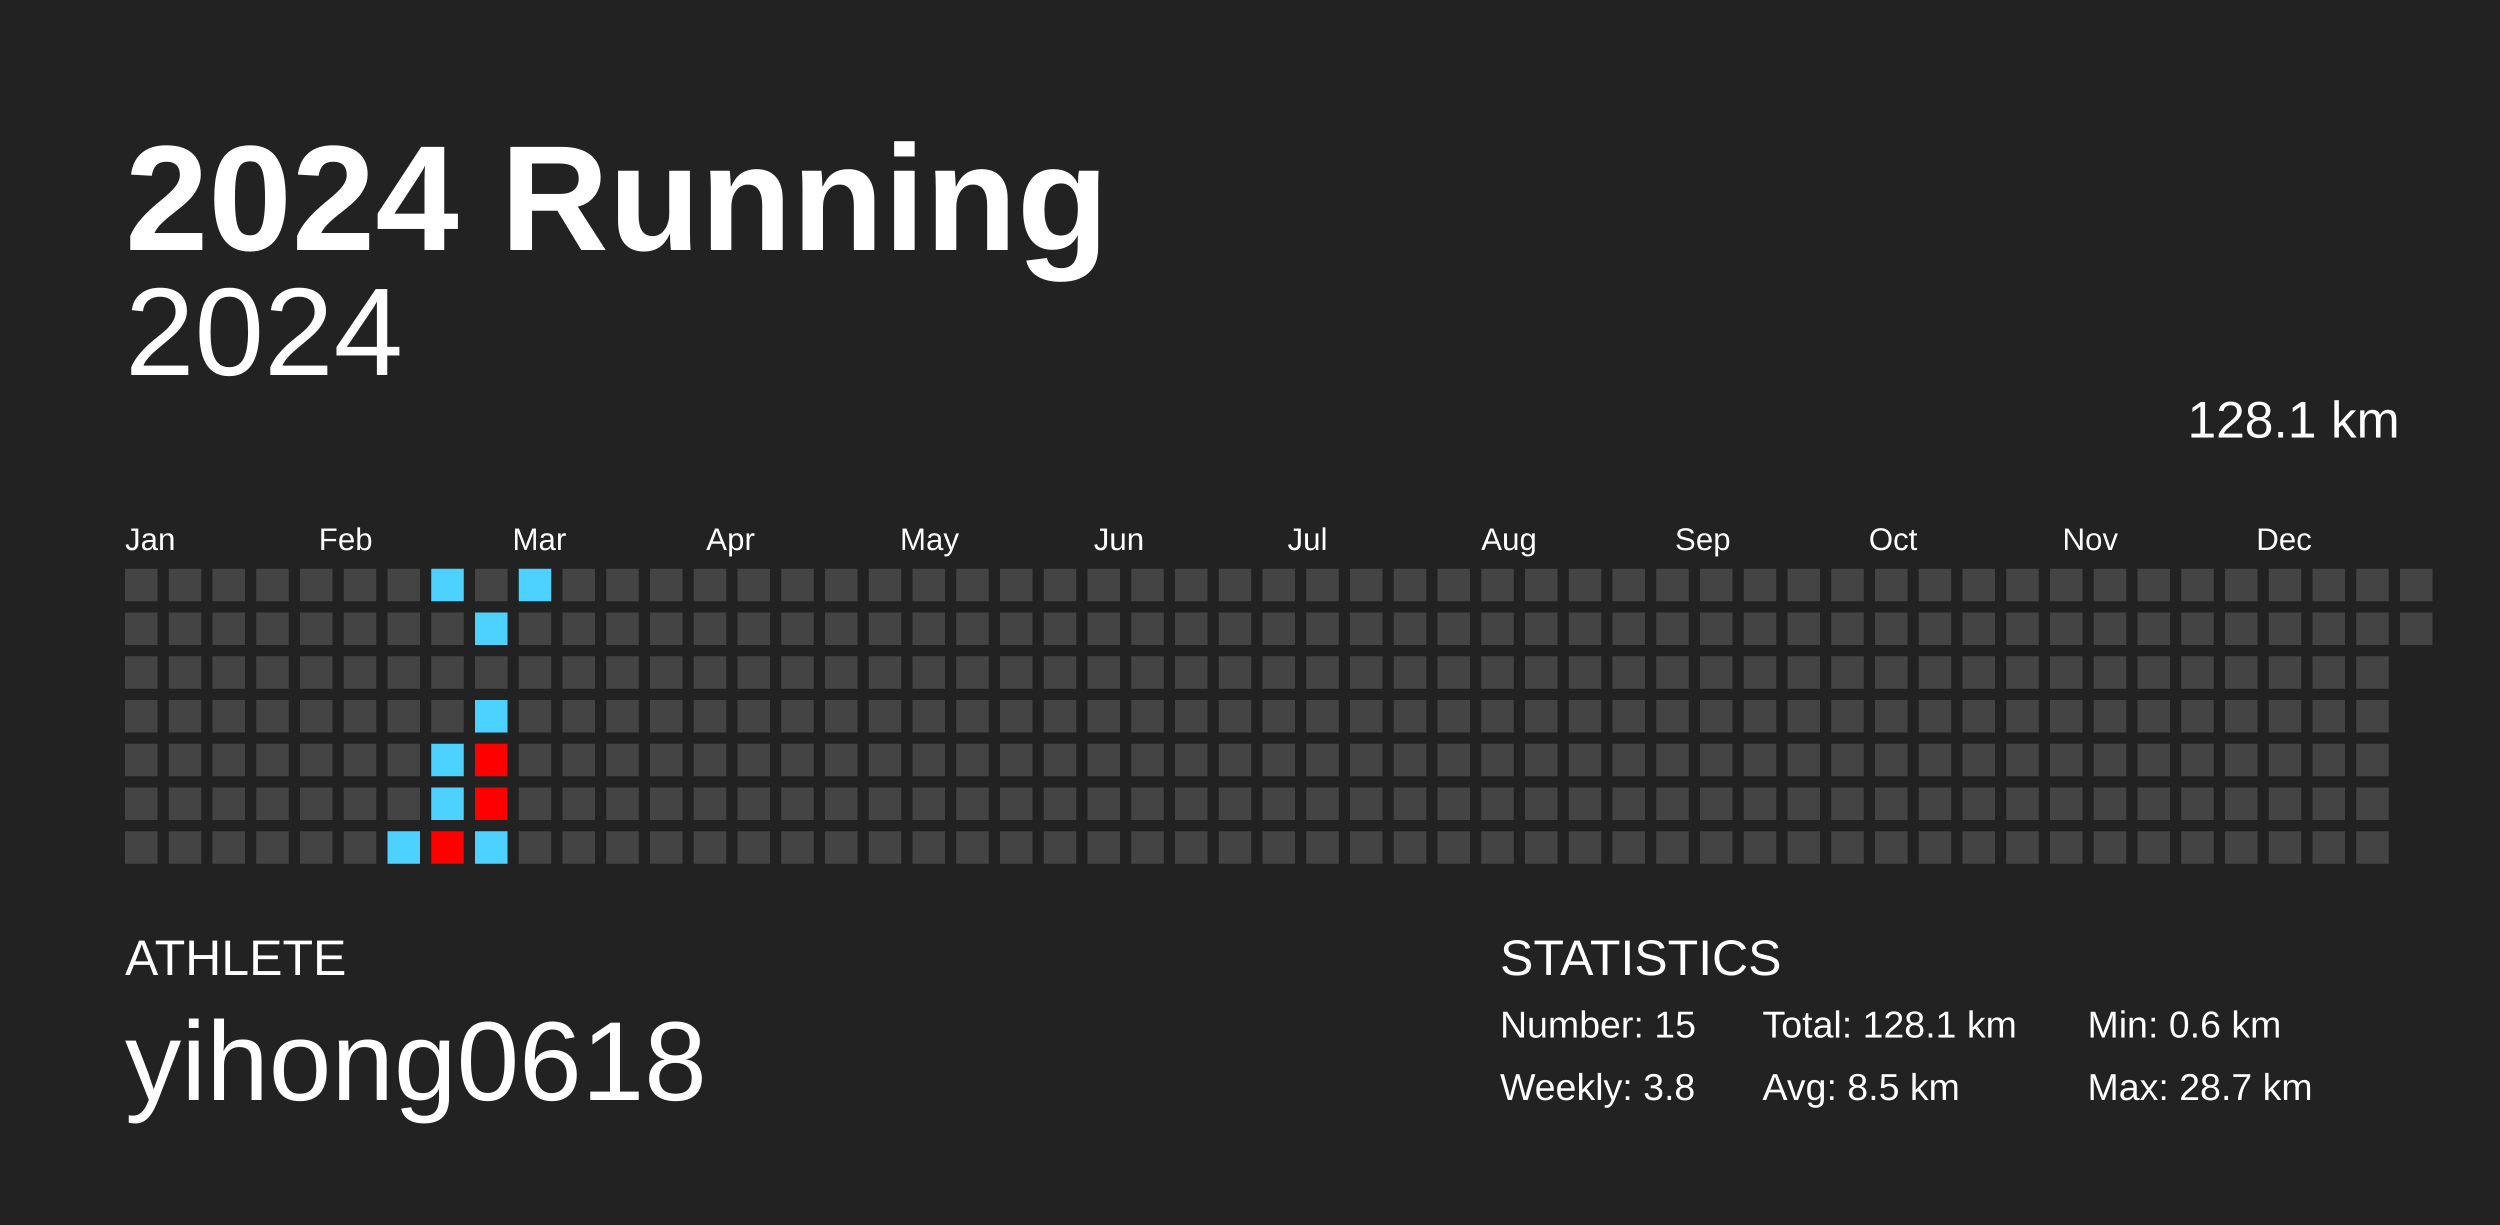
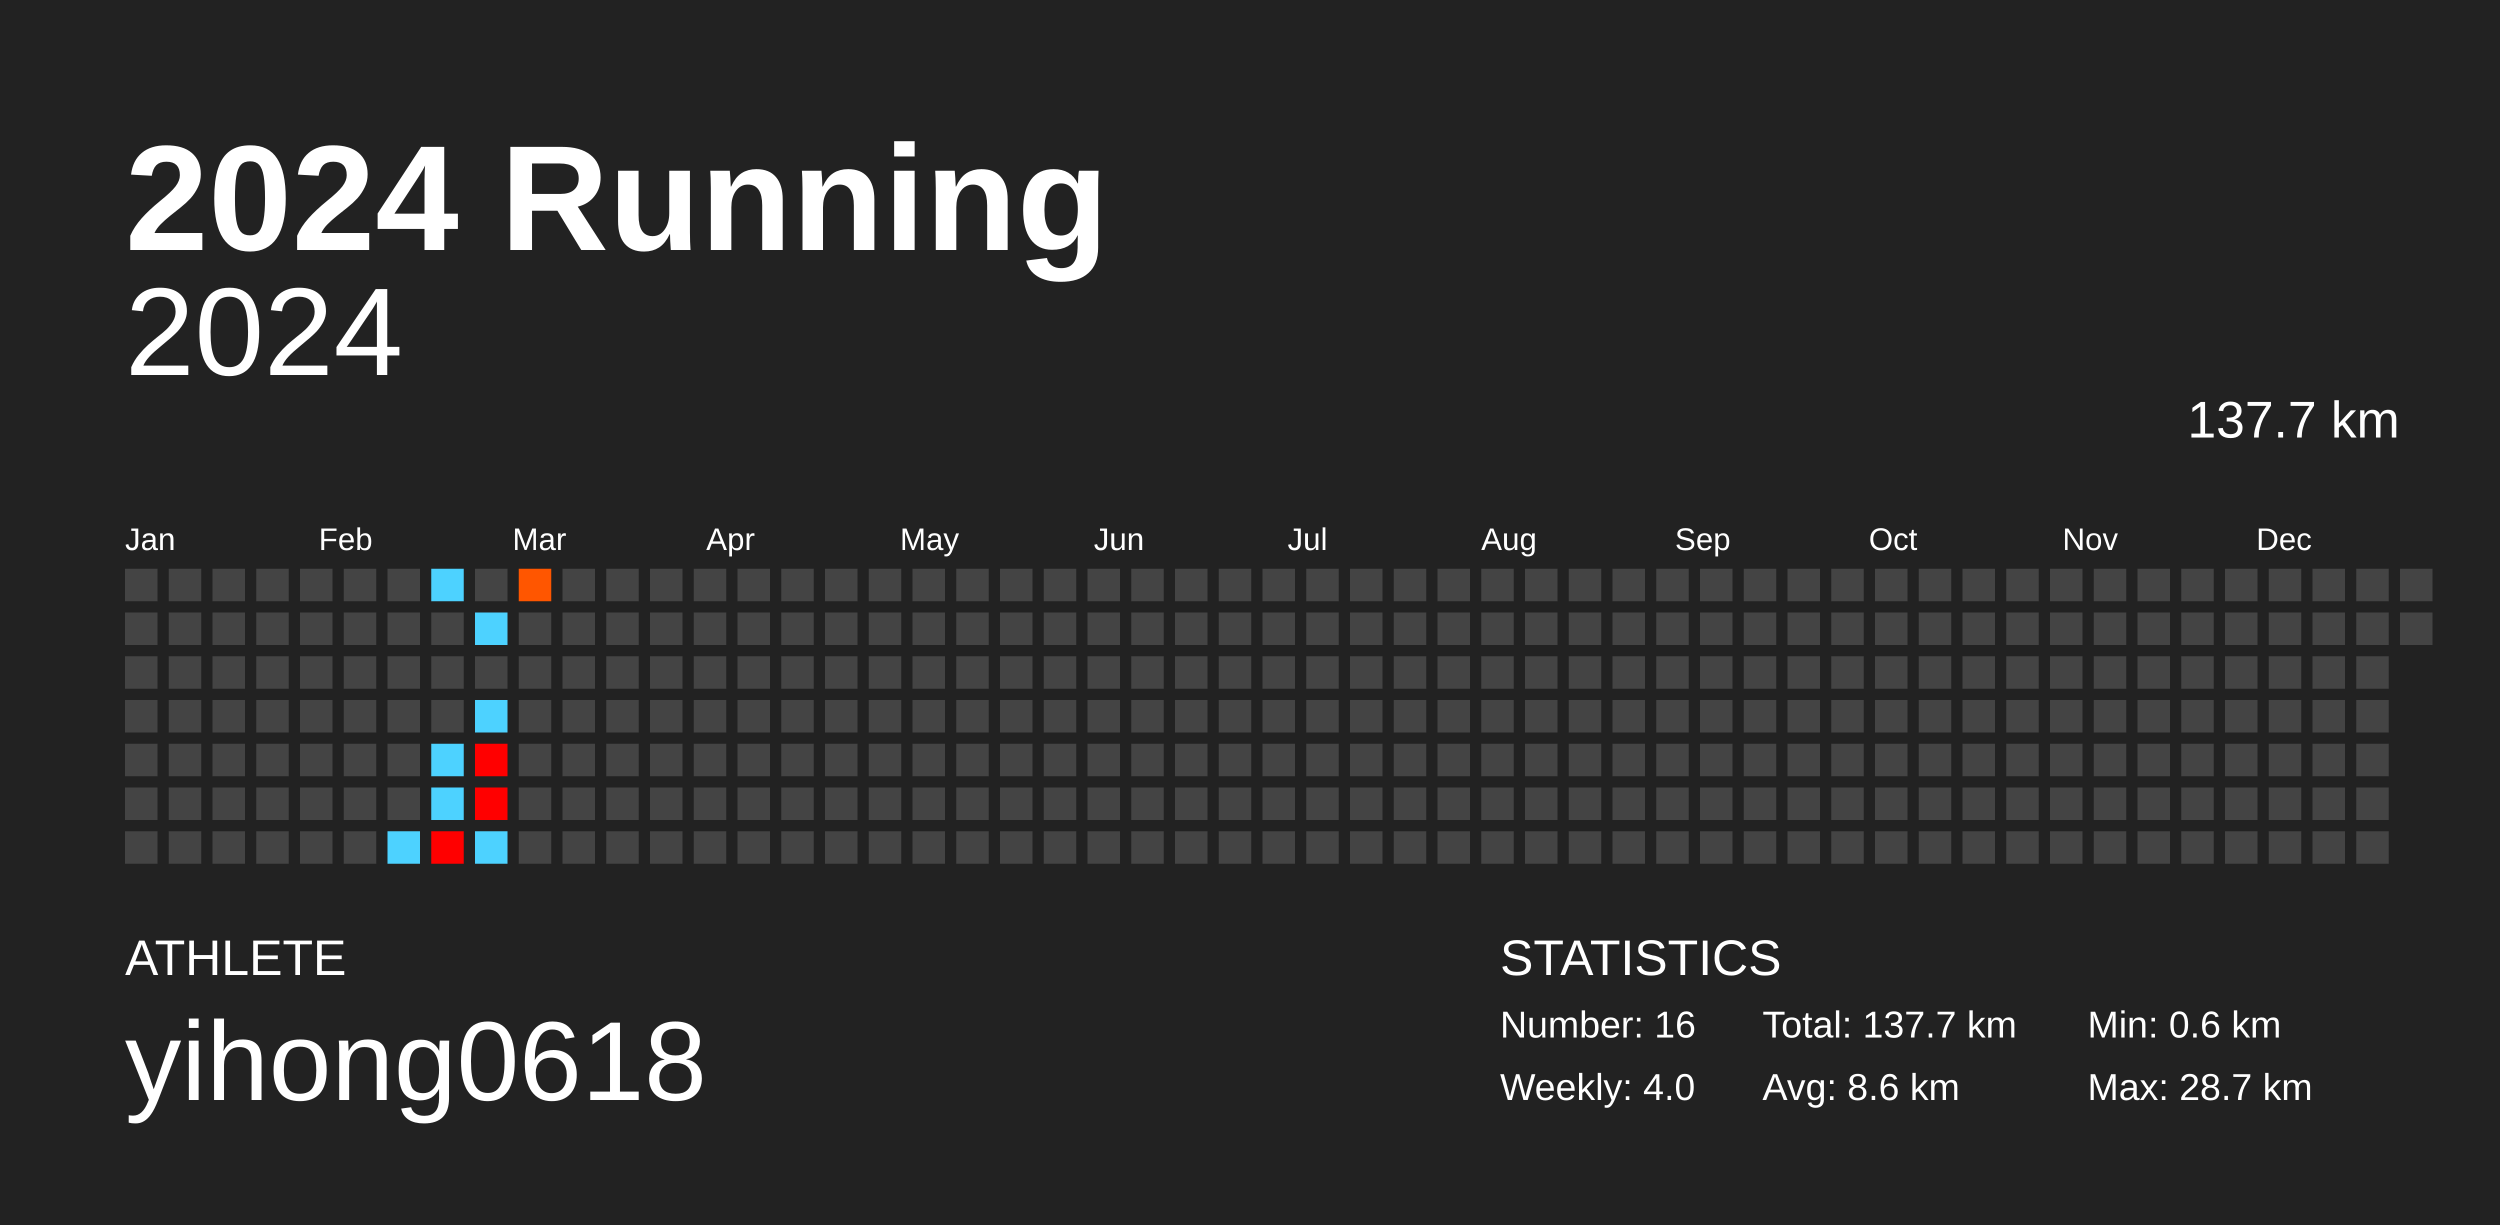
<svg xmlns="http://www.w3.org/2000/svg" baseProfile="full" height="98mm" version="1.1" viewBox="0,0,200,98" width="200mm">
  <defs />
  <rect fill="#222222" height="98" width="200" x="0" y="0" />
  <text fill="#FFFFFF" style="font-size:12px; font-family:Arial; font-weight:bold;" x="10" y="20">2024 Running</text>
  <text fill="#FFFFFF" style="font-size:4px; font-family:Arial" x="10" y="78">ATHLETE</text>
  <text fill="#FFFFFF" style="font-size:9px; font-family:Arial" x="10" y="88">yihong0618</text>
  <text fill="#FFFFFF" style="font-size:4px; font-family:Arial" x="120" y="78">STATISTICS</text>
-   <text fill="#FFFFFF" style="font-size:3px; font-family:Arial" x="120" y="83">Number: 15</text>
-   <text fill="#FFFFFF" style="font-size:3px; font-family:Arial" x="120" y="88">Weekly: 3.8</text>
-   <text fill="#FFFFFF" style="font-size:3px; font-family:Arial" x="141" y="83">Total: 128.1 km</text>
-   <text fill="#FFFFFF" style="font-size:3px; font-family:Arial" x="141" y="88">Avg: 8.5 km</text>
+   <text fill="#FFFFFF" style="font-size:3px; font-family:Arial" x="120" y="83">Number: 16</text>
+   <text fill="#FFFFFF" style="font-size:3px; font-family:Arial" x="120" y="88">Weekly: 4.0</text>
+   <text fill="#FFFFFF" style="font-size:3px; font-family:Arial" x="141" y="83">Total: 137.7 km</text>
+   <text fill="#FFFFFF" style="font-size:3px; font-family:Arial" x="141" y="88">Avg: 8.6 km</text>
  <text fill="#FFFFFF" style="font-size:3px; font-family:Arial" x="167" y="83">Min: 0.6 km</text>
  <text fill="#FFFFFF" style="font-size:3px; font-family:Arial" x="167" y="88">Max: 28.7 km</text>
  <text alignment-baseline="hanging" fill="#FFFFFF" style="font-size:10.0px; font-family:Arial;" x="10" y="30">2024</text>
-   <text alignment-baseline="hanging" fill="#FFFFFF" style="font-size:4.125px; font-family:Arial;" x="175" y="35">128.1 km</text>
+   <text alignment-baseline="hanging" fill="#FFFFFF" style="font-size:4.125px; font-family:Arial;" x="175" y="35">137.7 km</text>
  <text fill="#FFFFFF" style="font-size:2.5px; font-family:Arial" x="10.0" y="44">Jan</text>
  <text fill="#FFFFFF" style="font-size:2.5px; font-family:Arial" x="25.5" y="44">Feb</text>
  <text fill="#FFFFFF" style="font-size:2.5px; font-family:Arial" x="41.0" y="44">Mar</text>
  <text fill="#FFFFFF" style="font-size:2.5px; font-family:Arial" x="56.5" y="44">Apr</text>
  <text fill="#FFFFFF" style="font-size:2.5px; font-family:Arial" x="72.0" y="44">May</text>
  <text fill="#FFFFFF" style="font-size:2.5px; font-family:Arial" x="87.5" y="44">Jun</text>
  <text fill="#FFFFFF" style="font-size:2.5px; font-family:Arial" x="103.0" y="44">Jul</text>
  <text fill="#FFFFFF" style="font-size:2.5px; font-family:Arial" x="118.5" y="44">Aug</text>
  <text fill="#FFFFFF" style="font-size:2.5px; font-family:Arial" x="134.0" y="44">Sep</text>
  <text fill="#FFFFFF" style="font-size:2.5px; font-family:Arial" x="149.5" y="44">Oct</text>
  <text fill="#FFFFFF" style="font-size:2.5px; font-family:Arial" x="165.0" y="44">Nov</text>
  <text fill="#FFFFFF" style="font-size:2.5px; font-family:Arial" x="180.5" y="44">Dec</text>
  <rect fill="#444444" height="2.6" width="2.6" x="10.0" y="45.5" />
  <rect fill="#444444" height="2.6" width="2.6" x="10.0" y="49.0" />
  <rect fill="#444444" height="2.6" width="2.6" x="10.0" y="52.5" />
  <rect fill="#444444" height="2.6" width="2.6" x="10.0" y="56.0" />
  <rect fill="#444444" height="2.6" width="2.6" x="10.0" y="59.5" />
  <rect fill="#444444" height="2.6" width="2.6" x="10.0" y="63.0" />
  <rect fill="#444444" height="2.6" width="2.6" x="10.0" y="66.5" />
  <rect fill="#444444" height="2.6" width="2.6" x="13.5" y="45.5" />
  <rect fill="#444444" height="2.6" width="2.6" x="13.5" y="49.0" />
  <rect fill="#444444" height="2.6" width="2.6" x="13.5" y="52.5" />
  <rect fill="#444444" height="2.6" width="2.6" x="13.5" y="56.0" />
  <rect fill="#444444" height="2.6" width="2.6" x="13.5" y="59.5" />
  <rect fill="#444444" height="2.6" width="2.6" x="13.5" y="63.0" />
  <rect fill="#444444" height="2.6" width="2.6" x="13.5" y="66.5" />
  <rect fill="#444444" height="2.6" width="2.6" x="17.0" y="45.5" />
  <rect fill="#444444" height="2.6" width="2.6" x="17.0" y="49.0" />
  <rect fill="#444444" height="2.6" width="2.6" x="17.0" y="52.5" />
  <rect fill="#444444" height="2.6" width="2.6" x="17.0" y="56.0" />
  <rect fill="#444444" height="2.6" width="2.6" x="17.0" y="59.5" />
  <rect fill="#444444" height="2.6" width="2.6" x="17.0" y="63.0" />
  <rect fill="#444444" height="2.6" width="2.6" x="17.0" y="66.5" />
  <rect fill="#444444" height="2.6" width="2.6" x="20.5" y="45.5" />
  <rect fill="#444444" height="2.6" width="2.6" x="20.5" y="49.0" />
  <rect fill="#444444" height="2.6" width="2.6" x="20.5" y="52.5" />
  <rect fill="#444444" height="2.6" width="2.6" x="20.5" y="56.0" />
  <rect fill="#444444" height="2.6" width="2.6" x="20.5" y="59.5" />
  <rect fill="#444444" height="2.6" width="2.6" x="20.5" y="63.0" />
  <rect fill="#444444" height="2.6" width="2.6" x="20.5" y="66.5" />
  <rect fill="#444444" height="2.6" width="2.6" x="24.0" y="45.5" />
  <rect fill="#444444" height="2.6" width="2.6" x="24.0" y="49.0" />
  <rect fill="#444444" height="2.6" width="2.6" x="24.0" y="52.5" />
  <rect fill="#444444" height="2.6" width="2.6" x="24.0" y="56.0" />
  <rect fill="#444444" height="2.6" width="2.6" x="24.0" y="59.5" />
  <rect fill="#444444" height="2.6" width="2.6" x="24.0" y="63.0" />
  <rect fill="#444444" height="2.6" width="2.6" x="24.0" y="66.5" />
  <rect fill="#444444" height="2.6" width="2.6" x="27.5" y="45.5" />
  <rect fill="#444444" height="2.6" width="2.6" x="27.5" y="49.0" />
  <rect fill="#444444" height="2.6" width="2.6" x="27.5" y="52.5" />
  <rect fill="#444444" height="2.6" width="2.6" x="27.5" y="56.0" />
  <rect fill="#444444" height="2.6" width="2.6" x="27.5" y="59.5" />
  <rect fill="#444444" height="2.6" width="2.6" x="27.5" y="63.0" />
  <rect fill="#444444" height="2.6" width="2.6" x="27.5" y="66.5" />
  <rect fill="#444444" height="2.6" width="2.6" x="31.0" y="45.5" />
  <rect fill="#444444" height="2.6" width="2.6" x="31.0" y="49.0" />
  <rect fill="#444444" height="2.6" width="2.6" x="31.0" y="52.5" />
  <rect fill="#444444" height="2.6" width="2.6" x="31.0" y="56.0" />
  <rect fill="#444444" height="2.6" width="2.6" x="31.0" y="59.5" />
  <rect fill="#444444" height="2.6" width="2.6" x="31.0" y="63.0" />
  <rect fill="#4dd2ff" height="2.6" width="2.6" x="31.0" y="66.5" />
  <rect fill="#4dd2ff" height="2.6" width="2.6" x="34.5" y="45.5" />
  <rect fill="#444444" height="2.6" width="2.6" x="34.5" y="49.0" />
  <rect fill="#444444" height="2.6" width="2.6" x="34.5" y="52.5" />
  <rect fill="#444444" height="2.6" width="2.6" x="34.5" y="56.0" />
  <rect fill="#4dd2ff" height="2.6" width="2.6" x="34.5" y="59.5" />
  <rect fill="#4dd2ff" height="2.6" width="2.6" x="34.5" y="63.0" />
  <rect fill="red" height="2.6" width="2.6" x="34.5" y="66.5" />
  <rect fill="#444444" height="2.6" width="2.6" x="38.0" y="45.5" />
  <rect fill="#4dd2ff" height="2.6" width="2.6" x="38.0" y="49.0" />
  <rect fill="#444444" height="2.6" width="2.6" x="38.0" y="52.5" />
  <rect fill="#4dd2ff" height="2.6" width="2.6" x="38.0" y="56.0" />
  <rect fill="red" height="2.6" width="2.6" x="38.0" y="59.5" />
  <rect fill="red" height="2.6" width="2.6" x="38.0" y="63.0" />
  <rect fill="#4dd2ff" height="2.6" width="2.6" x="38.0" y="66.5" />
-   <rect fill="#4dd2ff" height="2.6" width="2.6" x="41.5" y="45.5" />
+   <rect fill="#ff5600" height="2.6" width="2.6" x="41.5" y="45.5" />
  <rect fill="#444444" height="2.6" width="2.6" x="41.5" y="49.0" />
  <rect fill="#444444" height="2.6" width="2.6" x="41.5" y="52.5" />
  <rect fill="#444444" height="2.6" width="2.6" x="41.5" y="56.0" />
  <rect fill="#444444" height="2.6" width="2.6" x="41.5" y="59.5" />
  <rect fill="#444444" height="2.6" width="2.6" x="41.5" y="63.0" />
  <rect fill="#444444" height="2.6" width="2.6" x="41.5" y="66.5" />
  <rect fill="#444444" height="2.6" width="2.6" x="45.0" y="45.5" />
  <rect fill="#444444" height="2.6" width="2.6" x="45.0" y="49.0" />
  <rect fill="#444444" height="2.6" width="2.6" x="45.0" y="52.5" />
  <rect fill="#444444" height="2.6" width="2.6" x="45.0" y="56.0" />
  <rect fill="#444444" height="2.6" width="2.6" x="45.0" y="59.5" />
  <rect fill="#444444" height="2.6" width="2.6" x="45.0" y="63.0" />
  <rect fill="#444444" height="2.6" width="2.6" x="45.0" y="66.5" />
  <rect fill="#444444" height="2.6" width="2.6" x="48.5" y="45.5" />
  <rect fill="#444444" height="2.6" width="2.6" x="48.5" y="49.0" />
  <rect fill="#444444" height="2.6" width="2.6" x="48.5" y="52.5" />
  <rect fill="#444444" height="2.6" width="2.6" x="48.5" y="56.0" />
  <rect fill="#444444" height="2.6" width="2.6" x="48.5" y="59.5" />
  <rect fill="#444444" height="2.6" width="2.6" x="48.5" y="63.0" />
  <rect fill="#444444" height="2.6" width="2.6" x="48.5" y="66.5" />
  <rect fill="#444444" height="2.6" width="2.6" x="52.0" y="45.5" />
  <rect fill="#444444" height="2.6" width="2.6" x="52.0" y="49.0" />
  <rect fill="#444444" height="2.6" width="2.6" x="52.0" y="52.5" />
  <rect fill="#444444" height="2.6" width="2.6" x="52.0" y="56.0" />
  <rect fill="#444444" height="2.6" width="2.6" x="52.0" y="59.5" />
  <rect fill="#444444" height="2.6" width="2.6" x="52.0" y="63.0" />
  <rect fill="#444444" height="2.6" width="2.6" x="52.0" y="66.5" />
  <rect fill="#444444" height="2.6" width="2.6" x="55.5" y="45.5" />
  <rect fill="#444444" height="2.6" width="2.6" x="55.5" y="49.0" />
  <rect fill="#444444" height="2.6" width="2.6" x="55.5" y="52.5" />
  <rect fill="#444444" height="2.6" width="2.6" x="55.5" y="56.0" />
  <rect fill="#444444" height="2.6" width="2.6" x="55.5" y="59.5" />
  <rect fill="#444444" height="2.6" width="2.6" x="55.5" y="63.0" />
  <rect fill="#444444" height="2.6" width="2.6" x="55.5" y="66.5" />
  <rect fill="#444444" height="2.6" width="2.6" x="59.0" y="45.5" />
  <rect fill="#444444" height="2.6" width="2.6" x="59.0" y="49.0" />
  <rect fill="#444444" height="2.6" width="2.6" x="59.0" y="52.5" />
  <rect fill="#444444" height="2.6" width="2.6" x="59.0" y="56.0" />
  <rect fill="#444444" height="2.6" width="2.6" x="59.0" y="59.5" />
  <rect fill="#444444" height="2.6" width="2.6" x="59.0" y="63.0" />
  <rect fill="#444444" height="2.6" width="2.6" x="59.0" y="66.5" />
  <rect fill="#444444" height="2.6" width="2.6" x="62.5" y="45.5" />
  <rect fill="#444444" height="2.6" width="2.6" x="62.5" y="49.0" />
  <rect fill="#444444" height="2.6" width="2.6" x="62.5" y="52.5" />
  <rect fill="#444444" height="2.6" width="2.6" x="62.5" y="56.0" />
  <rect fill="#444444" height="2.6" width="2.6" x="62.5" y="59.5" />
  <rect fill="#444444" height="2.6" width="2.6" x="62.5" y="63.0" />
  <rect fill="#444444" height="2.6" width="2.6" x="62.5" y="66.5" />
  <rect fill="#444444" height="2.6" width="2.6" x="66.0" y="45.5" />
  <rect fill="#444444" height="2.6" width="2.6" x="66.0" y="49.0" />
  <rect fill="#444444" height="2.6" width="2.6" x="66.0" y="52.5" />
  <rect fill="#444444" height="2.6" width="2.6" x="66.0" y="56.0" />
  <rect fill="#444444" height="2.6" width="2.6" x="66.0" y="59.5" />
  <rect fill="#444444" height="2.6" width="2.6" x="66.0" y="63.0" />
  <rect fill="#444444" height="2.6" width="2.6" x="66.0" y="66.5" />
  <rect fill="#444444" height="2.6" width="2.6" x="69.5" y="45.5" />
  <rect fill="#444444" height="2.6" width="2.6" x="69.5" y="49.0" />
  <rect fill="#444444" height="2.6" width="2.6" x="69.5" y="52.5" />
  <rect fill="#444444" height="2.6" width="2.6" x="69.5" y="56.0" />
  <rect fill="#444444" height="2.6" width="2.6" x="69.5" y="59.5" />
  <rect fill="#444444" height="2.6" width="2.6" x="69.5" y="63.0" />
  <rect fill="#444444" height="2.6" width="2.6" x="69.5" y="66.5" />
  <rect fill="#444444" height="2.6" width="2.6" x="73.0" y="45.5" />
  <rect fill="#444444" height="2.6" width="2.6" x="73.0" y="49.0" />
  <rect fill="#444444" height="2.6" width="2.6" x="73.0" y="52.5" />
  <rect fill="#444444" height="2.6" width="2.6" x="73.0" y="56.0" />
  <rect fill="#444444" height="2.6" width="2.6" x="73.0" y="59.5" />
  <rect fill="#444444" height="2.6" width="2.6" x="73.0" y="63.0" />
  <rect fill="#444444" height="2.6" width="2.6" x="73.0" y="66.5" />
  <rect fill="#444444" height="2.6" width="2.6" x="76.5" y="45.5" />
  <rect fill="#444444" height="2.6" width="2.6" x="76.5" y="49.0" />
  <rect fill="#444444" height="2.6" width="2.6" x="76.5" y="52.5" />
  <rect fill="#444444" height="2.6" width="2.6" x="76.5" y="56.0" />
  <rect fill="#444444" height="2.6" width="2.6" x="76.5" y="59.5" />
  <rect fill="#444444" height="2.6" width="2.6" x="76.5" y="63.0" />
  <rect fill="#444444" height="2.6" width="2.6" x="76.5" y="66.5" />
  <rect fill="#444444" height="2.6" width="2.6" x="80.0" y="45.5" />
  <rect fill="#444444" height="2.6" width="2.6" x="80.0" y="49.0" />
  <rect fill="#444444" height="2.6" width="2.6" x="80.0" y="52.5" />
  <rect fill="#444444" height="2.6" width="2.6" x="80.0" y="56.0" />
  <rect fill="#444444" height="2.6" width="2.6" x="80.0" y="59.5" />
  <rect fill="#444444" height="2.6" width="2.6" x="80.0" y="63.0" />
  <rect fill="#444444" height="2.6" width="2.6" x="80.0" y="66.5" />
  <rect fill="#444444" height="2.6" width="2.6" x="83.5" y="45.5" />
  <rect fill="#444444" height="2.6" width="2.6" x="83.5" y="49.0" />
  <rect fill="#444444" height="2.6" width="2.6" x="83.5" y="52.5" />
  <rect fill="#444444" height="2.6" width="2.6" x="83.5" y="56.0" />
  <rect fill="#444444" height="2.6" width="2.6" x="83.5" y="59.5" />
  <rect fill="#444444" height="2.6" width="2.6" x="83.5" y="63.0" />
  <rect fill="#444444" height="2.6" width="2.6" x="83.5" y="66.5" />
  <rect fill="#444444" height="2.6" width="2.6" x="87.0" y="45.5" />
  <rect fill="#444444" height="2.6" width="2.6" x="87.0" y="49.0" />
  <rect fill="#444444" height="2.6" width="2.6" x="87.0" y="52.5" />
  <rect fill="#444444" height="2.6" width="2.6" x="87.0" y="56.0" />
  <rect fill="#444444" height="2.6" width="2.6" x="87.0" y="59.5" />
  <rect fill="#444444" height="2.6" width="2.6" x="87.0" y="63.0" />
  <rect fill="#444444" height="2.6" width="2.6" x="87.0" y="66.5" />
  <rect fill="#444444" height="2.6" width="2.6" x="90.5" y="45.5" />
  <rect fill="#444444" height="2.6" width="2.6" x="90.5" y="49.0" />
  <rect fill="#444444" height="2.6" width="2.6" x="90.5" y="52.5" />
  <rect fill="#444444" height="2.6" width="2.6" x="90.5" y="56.0" />
  <rect fill="#444444" height="2.6" width="2.6" x="90.5" y="59.5" />
  <rect fill="#444444" height="2.6" width="2.6" x="90.5" y="63.0" />
  <rect fill="#444444" height="2.6" width="2.6" x="90.5" y="66.5" />
  <rect fill="#444444" height="2.6" width="2.6" x="94.0" y="45.5" />
  <rect fill="#444444" height="2.6" width="2.6" x="94.0" y="49.0" />
  <rect fill="#444444" height="2.6" width="2.6" x="94.0" y="52.5" />
  <rect fill="#444444" height="2.6" width="2.6" x="94.0" y="56.0" />
  <rect fill="#444444" height="2.6" width="2.6" x="94.0" y="59.5" />
  <rect fill="#444444" height="2.6" width="2.6" x="94.0" y="63.0" />
  <rect fill="#444444" height="2.6" width="2.6" x="94.0" y="66.5" />
  <rect fill="#444444" height="2.6" width="2.6" x="97.5" y="45.5" />
  <rect fill="#444444" height="2.6" width="2.6" x="97.5" y="49.0" />
  <rect fill="#444444" height="2.6" width="2.6" x="97.5" y="52.5" />
  <rect fill="#444444" height="2.6" width="2.6" x="97.5" y="56.0" />
  <rect fill="#444444" height="2.6" width="2.6" x="97.5" y="59.5" />
  <rect fill="#444444" height="2.6" width="2.6" x="97.5" y="63.0" />
  <rect fill="#444444" height="2.6" width="2.6" x="97.5" y="66.5" />
  <rect fill="#444444" height="2.6" width="2.6" x="101.0" y="45.5" />
  <rect fill="#444444" height="2.6" width="2.6" x="101.0" y="49.0" />
  <rect fill="#444444" height="2.6" width="2.6" x="101.0" y="52.5" />
  <rect fill="#444444" height="2.6" width="2.6" x="101.0" y="56.0" />
  <rect fill="#444444" height="2.6" width="2.6" x="101.0" y="59.5" />
  <rect fill="#444444" height="2.6" width="2.6" x="101.0" y="63.0" />
  <rect fill="#444444" height="2.6" width="2.6" x="101.0" y="66.5" />
  <rect fill="#444444" height="2.6" width="2.6" x="104.5" y="45.5" />
  <rect fill="#444444" height="2.6" width="2.6" x="104.5" y="49.0" />
  <rect fill="#444444" height="2.6" width="2.6" x="104.5" y="52.5" />
  <rect fill="#444444" height="2.6" width="2.6" x="104.5" y="56.0" />
  <rect fill="#444444" height="2.6" width="2.6" x="104.5" y="59.5" />
  <rect fill="#444444" height="2.6" width="2.6" x="104.5" y="63.0" />
  <rect fill="#444444" height="2.6" width="2.6" x="104.5" y="66.5" />
  <rect fill="#444444" height="2.6" width="2.6" x="108.0" y="45.5" />
  <rect fill="#444444" height="2.6" width="2.6" x="108.0" y="49.0" />
  <rect fill="#444444" height="2.6" width="2.6" x="108.0" y="52.5" />
  <rect fill="#444444" height="2.6" width="2.6" x="108.0" y="56.0" />
  <rect fill="#444444" height="2.6" width="2.6" x="108.0" y="59.5" />
  <rect fill="#444444" height="2.6" width="2.6" x="108.0" y="63.0" />
  <rect fill="#444444" height="2.6" width="2.6" x="108.0" y="66.5" />
  <rect fill="#444444" height="2.6" width="2.6" x="111.5" y="45.5" />
  <rect fill="#444444" height="2.6" width="2.6" x="111.5" y="49.0" />
  <rect fill="#444444" height="2.6" width="2.6" x="111.5" y="52.5" />
  <rect fill="#444444" height="2.6" width="2.6" x="111.5" y="56.0" />
  <rect fill="#444444" height="2.6" width="2.6" x="111.5" y="59.5" />
  <rect fill="#444444" height="2.6" width="2.6" x="111.5" y="63.0" />
  <rect fill="#444444" height="2.6" width="2.6" x="111.5" y="66.5" />
  <rect fill="#444444" height="2.6" width="2.6" x="115.0" y="45.5" />
  <rect fill="#444444" height="2.6" width="2.6" x="115.0" y="49.0" />
  <rect fill="#444444" height="2.6" width="2.6" x="115.0" y="52.5" />
  <rect fill="#444444" height="2.6" width="2.6" x="115.0" y="56.0" />
  <rect fill="#444444" height="2.6" width="2.6" x="115.0" y="59.5" />
  <rect fill="#444444" height="2.6" width="2.6" x="115.0" y="63.0" />
  <rect fill="#444444" height="2.6" width="2.6" x="115.0" y="66.5" />
  <rect fill="#444444" height="2.6" width="2.6" x="118.5" y="45.5" />
  <rect fill="#444444" height="2.6" width="2.6" x="118.5" y="49.0" />
  <rect fill="#444444" height="2.6" width="2.6" x="118.5" y="52.5" />
  <rect fill="#444444" height="2.6" width="2.6" x="118.5" y="56.0" />
  <rect fill="#444444" height="2.6" width="2.6" x="118.5" y="59.5" />
  <rect fill="#444444" height="2.6" width="2.6" x="118.5" y="63.0" />
  <rect fill="#444444" height="2.6" width="2.6" x="118.5" y="66.5" />
  <rect fill="#444444" height="2.6" width="2.6" x="122.0" y="45.5" />
  <rect fill="#444444" height="2.6" width="2.6" x="122.0" y="49.0" />
  <rect fill="#444444" height="2.6" width="2.6" x="122.0" y="52.5" />
  <rect fill="#444444" height="2.6" width="2.6" x="122.0" y="56.0" />
  <rect fill="#444444" height="2.6" width="2.6" x="122.0" y="59.5" />
  <rect fill="#444444" height="2.6" width="2.6" x="122.0" y="63.0" />
  <rect fill="#444444" height="2.6" width="2.6" x="122.0" y="66.5" />
  <rect fill="#444444" height="2.6" width="2.6" x="125.5" y="45.5" />
  <rect fill="#444444" height="2.6" width="2.6" x="125.5" y="49.0" />
  <rect fill="#444444" height="2.6" width="2.6" x="125.5" y="52.5" />
  <rect fill="#444444" height="2.6" width="2.6" x="125.5" y="56.0" />
  <rect fill="#444444" height="2.6" width="2.6" x="125.5" y="59.5" />
  <rect fill="#444444" height="2.6" width="2.6" x="125.5" y="63.0" />
  <rect fill="#444444" height="2.6" width="2.6" x="125.5" y="66.5" />
  <rect fill="#444444" height="2.6" width="2.6" x="129.0" y="45.5" />
  <rect fill="#444444" height="2.6" width="2.6" x="129.0" y="49.0" />
  <rect fill="#444444" height="2.6" width="2.6" x="129.0" y="52.5" />
  <rect fill="#444444" height="2.6" width="2.6" x="129.0" y="56.0" />
  <rect fill="#444444" height="2.6" width="2.6" x="129.0" y="59.5" />
  <rect fill="#444444" height="2.6" width="2.6" x="129.0" y="63.0" />
  <rect fill="#444444" height="2.6" width="2.6" x="129.0" y="66.5" />
  <rect fill="#444444" height="2.6" width="2.6" x="132.5" y="45.5" />
  <rect fill="#444444" height="2.6" width="2.6" x="132.5" y="49.0" />
  <rect fill="#444444" height="2.6" width="2.6" x="132.5" y="52.5" />
  <rect fill="#444444" height="2.6" width="2.6" x="132.5" y="56.0" />
  <rect fill="#444444" height="2.6" width="2.6" x="132.5" y="59.5" />
  <rect fill="#444444" height="2.6" width="2.6" x="132.5" y="63.0" />
  <rect fill="#444444" height="2.6" width="2.6" x="132.5" y="66.5" />
  <rect fill="#444444" height="2.6" width="2.6" x="136.0" y="45.5" />
  <rect fill="#444444" height="2.6" width="2.6" x="136.0" y="49.0" />
  <rect fill="#444444" height="2.6" width="2.6" x="136.0" y="52.5" />
  <rect fill="#444444" height="2.6" width="2.6" x="136.0" y="56.0" />
  <rect fill="#444444" height="2.6" width="2.6" x="136.0" y="59.5" />
  <rect fill="#444444" height="2.6" width="2.6" x="136.0" y="63.0" />
  <rect fill="#444444" height="2.6" width="2.6" x="136.0" y="66.5" />
  <rect fill="#444444" height="2.6" width="2.6" x="139.5" y="45.5" />
  <rect fill="#444444" height="2.6" width="2.6" x="139.5" y="49.0" />
  <rect fill="#444444" height="2.6" width="2.6" x="139.5" y="52.5" />
  <rect fill="#444444" height="2.6" width="2.6" x="139.5" y="56.0" />
  <rect fill="#444444" height="2.6" width="2.6" x="139.5" y="59.5" />
  <rect fill="#444444" height="2.6" width="2.6" x="139.5" y="63.0" />
  <rect fill="#444444" height="2.6" width="2.6" x="139.5" y="66.5" />
  <rect fill="#444444" height="2.6" width="2.6" x="143.0" y="45.5" />
  <rect fill="#444444" height="2.6" width="2.6" x="143.0" y="49.0" />
  <rect fill="#444444" height="2.6" width="2.6" x="143.0" y="52.5" />
  <rect fill="#444444" height="2.6" width="2.6" x="143.0" y="56.0" />
  <rect fill="#444444" height="2.6" width="2.6" x="143.0" y="59.5" />
  <rect fill="#444444" height="2.6" width="2.6" x="143.0" y="63.0" />
  <rect fill="#444444" height="2.6" width="2.6" x="143.0" y="66.5" />
  <rect fill="#444444" height="2.6" width="2.6" x="146.5" y="45.5" />
  <rect fill="#444444" height="2.6" width="2.6" x="146.5" y="49.0" />
  <rect fill="#444444" height="2.6" width="2.6" x="146.5" y="52.5" />
  <rect fill="#444444" height="2.6" width="2.6" x="146.5" y="56.0" />
  <rect fill="#444444" height="2.6" width="2.6" x="146.5" y="59.5" />
  <rect fill="#444444" height="2.6" width="2.6" x="146.5" y="63.0" />
  <rect fill="#444444" height="2.6" width="2.6" x="146.5" y="66.5" />
  <rect fill="#444444" height="2.6" width="2.6" x="150.0" y="45.5" />
  <rect fill="#444444" height="2.6" width="2.6" x="150.0" y="49.0" />
  <rect fill="#444444" height="2.6" width="2.6" x="150.0" y="52.5" />
  <rect fill="#444444" height="2.6" width="2.6" x="150.0" y="56.0" />
  <rect fill="#444444" height="2.6" width="2.6" x="150.0" y="59.5" />
  <rect fill="#444444" height="2.6" width="2.6" x="150.0" y="63.0" />
  <rect fill="#444444" height="2.6" width="2.6" x="150.0" y="66.5" />
  <rect fill="#444444" height="2.6" width="2.6" x="153.5" y="45.5" />
  <rect fill="#444444" height="2.6" width="2.6" x="153.5" y="49.0" />
  <rect fill="#444444" height="2.6" width="2.6" x="153.5" y="52.5" />
  <rect fill="#444444" height="2.6" width="2.6" x="153.5" y="56.0" />
  <rect fill="#444444" height="2.6" width="2.6" x="153.5" y="59.5" />
  <rect fill="#444444" height="2.6" width="2.6" x="153.5" y="63.0" />
  <rect fill="#444444" height="2.6" width="2.6" x="153.5" y="66.5" />
  <rect fill="#444444" height="2.6" width="2.6" x="157.0" y="45.5" />
  <rect fill="#444444" height="2.6" width="2.6" x="157.0" y="49.0" />
  <rect fill="#444444" height="2.6" width="2.6" x="157.0" y="52.5" />
  <rect fill="#444444" height="2.6" width="2.6" x="157.0" y="56.0" />
  <rect fill="#444444" height="2.6" width="2.6" x="157.0" y="59.5" />
  <rect fill="#444444" height="2.6" width="2.6" x="157.0" y="63.0" />
  <rect fill="#444444" height="2.6" width="2.6" x="157.0" y="66.5" />
  <rect fill="#444444" height="2.6" width="2.6" x="160.5" y="45.5" />
  <rect fill="#444444" height="2.6" width="2.6" x="160.5" y="49.0" />
  <rect fill="#444444" height="2.6" width="2.6" x="160.5" y="52.5" />
  <rect fill="#444444" height="2.6" width="2.6" x="160.5" y="56.0" />
  <rect fill="#444444" height="2.6" width="2.6" x="160.5" y="59.5" />
  <rect fill="#444444" height="2.6" width="2.6" x="160.5" y="63.0" />
  <rect fill="#444444" height="2.6" width="2.6" x="160.5" y="66.5" />
  <rect fill="#444444" height="2.6" width="2.6" x="164.0" y="45.5" />
  <rect fill="#444444" height="2.6" width="2.6" x="164.0" y="49.0" />
  <rect fill="#444444" height="2.6" width="2.6" x="164.0" y="52.5" />
  <rect fill="#444444" height="2.6" width="2.6" x="164.0" y="56.0" />
  <rect fill="#444444" height="2.6" width="2.6" x="164.0" y="59.5" />
  <rect fill="#444444" height="2.6" width="2.6" x="164.0" y="63.0" />
  <rect fill="#444444" height="2.6" width="2.6" x="164.0" y="66.5" />
  <rect fill="#444444" height="2.6" width="2.6" x="167.5" y="45.5" />
  <rect fill="#444444" height="2.6" width="2.6" x="167.5" y="49.0" />
  <rect fill="#444444" height="2.6" width="2.6" x="167.5" y="52.5" />
  <rect fill="#444444" height="2.6" width="2.6" x="167.5" y="56.0" />
  <rect fill="#444444" height="2.6" width="2.6" x="167.5" y="59.5" />
  <rect fill="#444444" height="2.6" width="2.6" x="167.5" y="63.0" />
  <rect fill="#444444" height="2.6" width="2.6" x="167.5" y="66.5" />
  <rect fill="#444444" height="2.6" width="2.6" x="171.0" y="45.5" />
  <rect fill="#444444" height="2.6" width="2.6" x="171.0" y="49.0" />
  <rect fill="#444444" height="2.6" width="2.6" x="171.0" y="52.5" />
  <rect fill="#444444" height="2.6" width="2.6" x="171.0" y="56.0" />
  <rect fill="#444444" height="2.6" width="2.6" x="171.0" y="59.5" />
  <rect fill="#444444" height="2.6" width="2.6" x="171.0" y="63.0" />
  <rect fill="#444444" height="2.6" width="2.6" x="171.0" y="66.5" />
  <rect fill="#444444" height="2.6" width="2.6" x="174.5" y="45.5" />
  <rect fill="#444444" height="2.6" width="2.6" x="174.5" y="49.0" />
  <rect fill="#444444" height="2.6" width="2.6" x="174.5" y="52.5" />
  <rect fill="#444444" height="2.6" width="2.6" x="174.5" y="56.0" />
  <rect fill="#444444" height="2.6" width="2.6" x="174.5" y="59.5" />
  <rect fill="#444444" height="2.6" width="2.6" x="174.5" y="63.0" />
  <rect fill="#444444" height="2.6" width="2.6" x="174.5" y="66.5" />
  <rect fill="#444444" height="2.6" width="2.6" x="178.0" y="45.5" />
  <rect fill="#444444" height="2.6" width="2.6" x="178.0" y="49.0" />
  <rect fill="#444444" height="2.6" width="2.6" x="178.0" y="52.5" />
  <rect fill="#444444" height="2.6" width="2.6" x="178.0" y="56.0" />
  <rect fill="#444444" height="2.6" width="2.6" x="178.0" y="59.5" />
  <rect fill="#444444" height="2.6" width="2.6" x="178.0" y="63.0" />
  <rect fill="#444444" height="2.6" width="2.6" x="178.0" y="66.5" />
  <rect fill="#444444" height="2.6" width="2.6" x="181.5" y="45.5" />
  <rect fill="#444444" height="2.6" width="2.6" x="181.5" y="49.0" />
  <rect fill="#444444" height="2.6" width="2.6" x="181.5" y="52.5" />
  <rect fill="#444444" height="2.6" width="2.6" x="181.5" y="56.0" />
  <rect fill="#444444" height="2.6" width="2.6" x="181.5" y="59.5" />
  <rect fill="#444444" height="2.6" width="2.6" x="181.5" y="63.0" />
  <rect fill="#444444" height="2.6" width="2.6" x="181.5" y="66.5" />
  <rect fill="#444444" height="2.6" width="2.6" x="185.0" y="45.5" />
  <rect fill="#444444" height="2.6" width="2.6" x="185.0" y="49.0" />
  <rect fill="#444444" height="2.6" width="2.6" x="185.0" y="52.5" />
  <rect fill="#444444" height="2.6" width="2.6" x="185.0" y="56.0" />
  <rect fill="#444444" height="2.6" width="2.6" x="185.0" y="59.5" />
  <rect fill="#444444" height="2.6" width="2.6" x="185.0" y="63.0" />
  <rect fill="#444444" height="2.6" width="2.6" x="185.0" y="66.5" />
  <rect fill="#444444" height="2.6" width="2.6" x="188.5" y="45.5" />
  <rect fill="#444444" height="2.6" width="2.6" x="188.5" y="49.0" />
  <rect fill="#444444" height="2.6" width="2.6" x="188.5" y="52.5" />
  <rect fill="#444444" height="2.6" width="2.6" x="188.5" y="56.0" />
  <rect fill="#444444" height="2.6" width="2.6" x="188.5" y="59.5" />
  <rect fill="#444444" height="2.6" width="2.6" x="188.5" y="63.0" />
  <rect fill="#444444" height="2.6" width="2.6" x="188.5" y="66.5" />
  <rect fill="#444444" height="2.6" width="2.6" x="192.0" y="45.5" />
  <rect fill="#444444" height="2.6" width="2.6" x="192.0" y="49.0" />
</svg>
